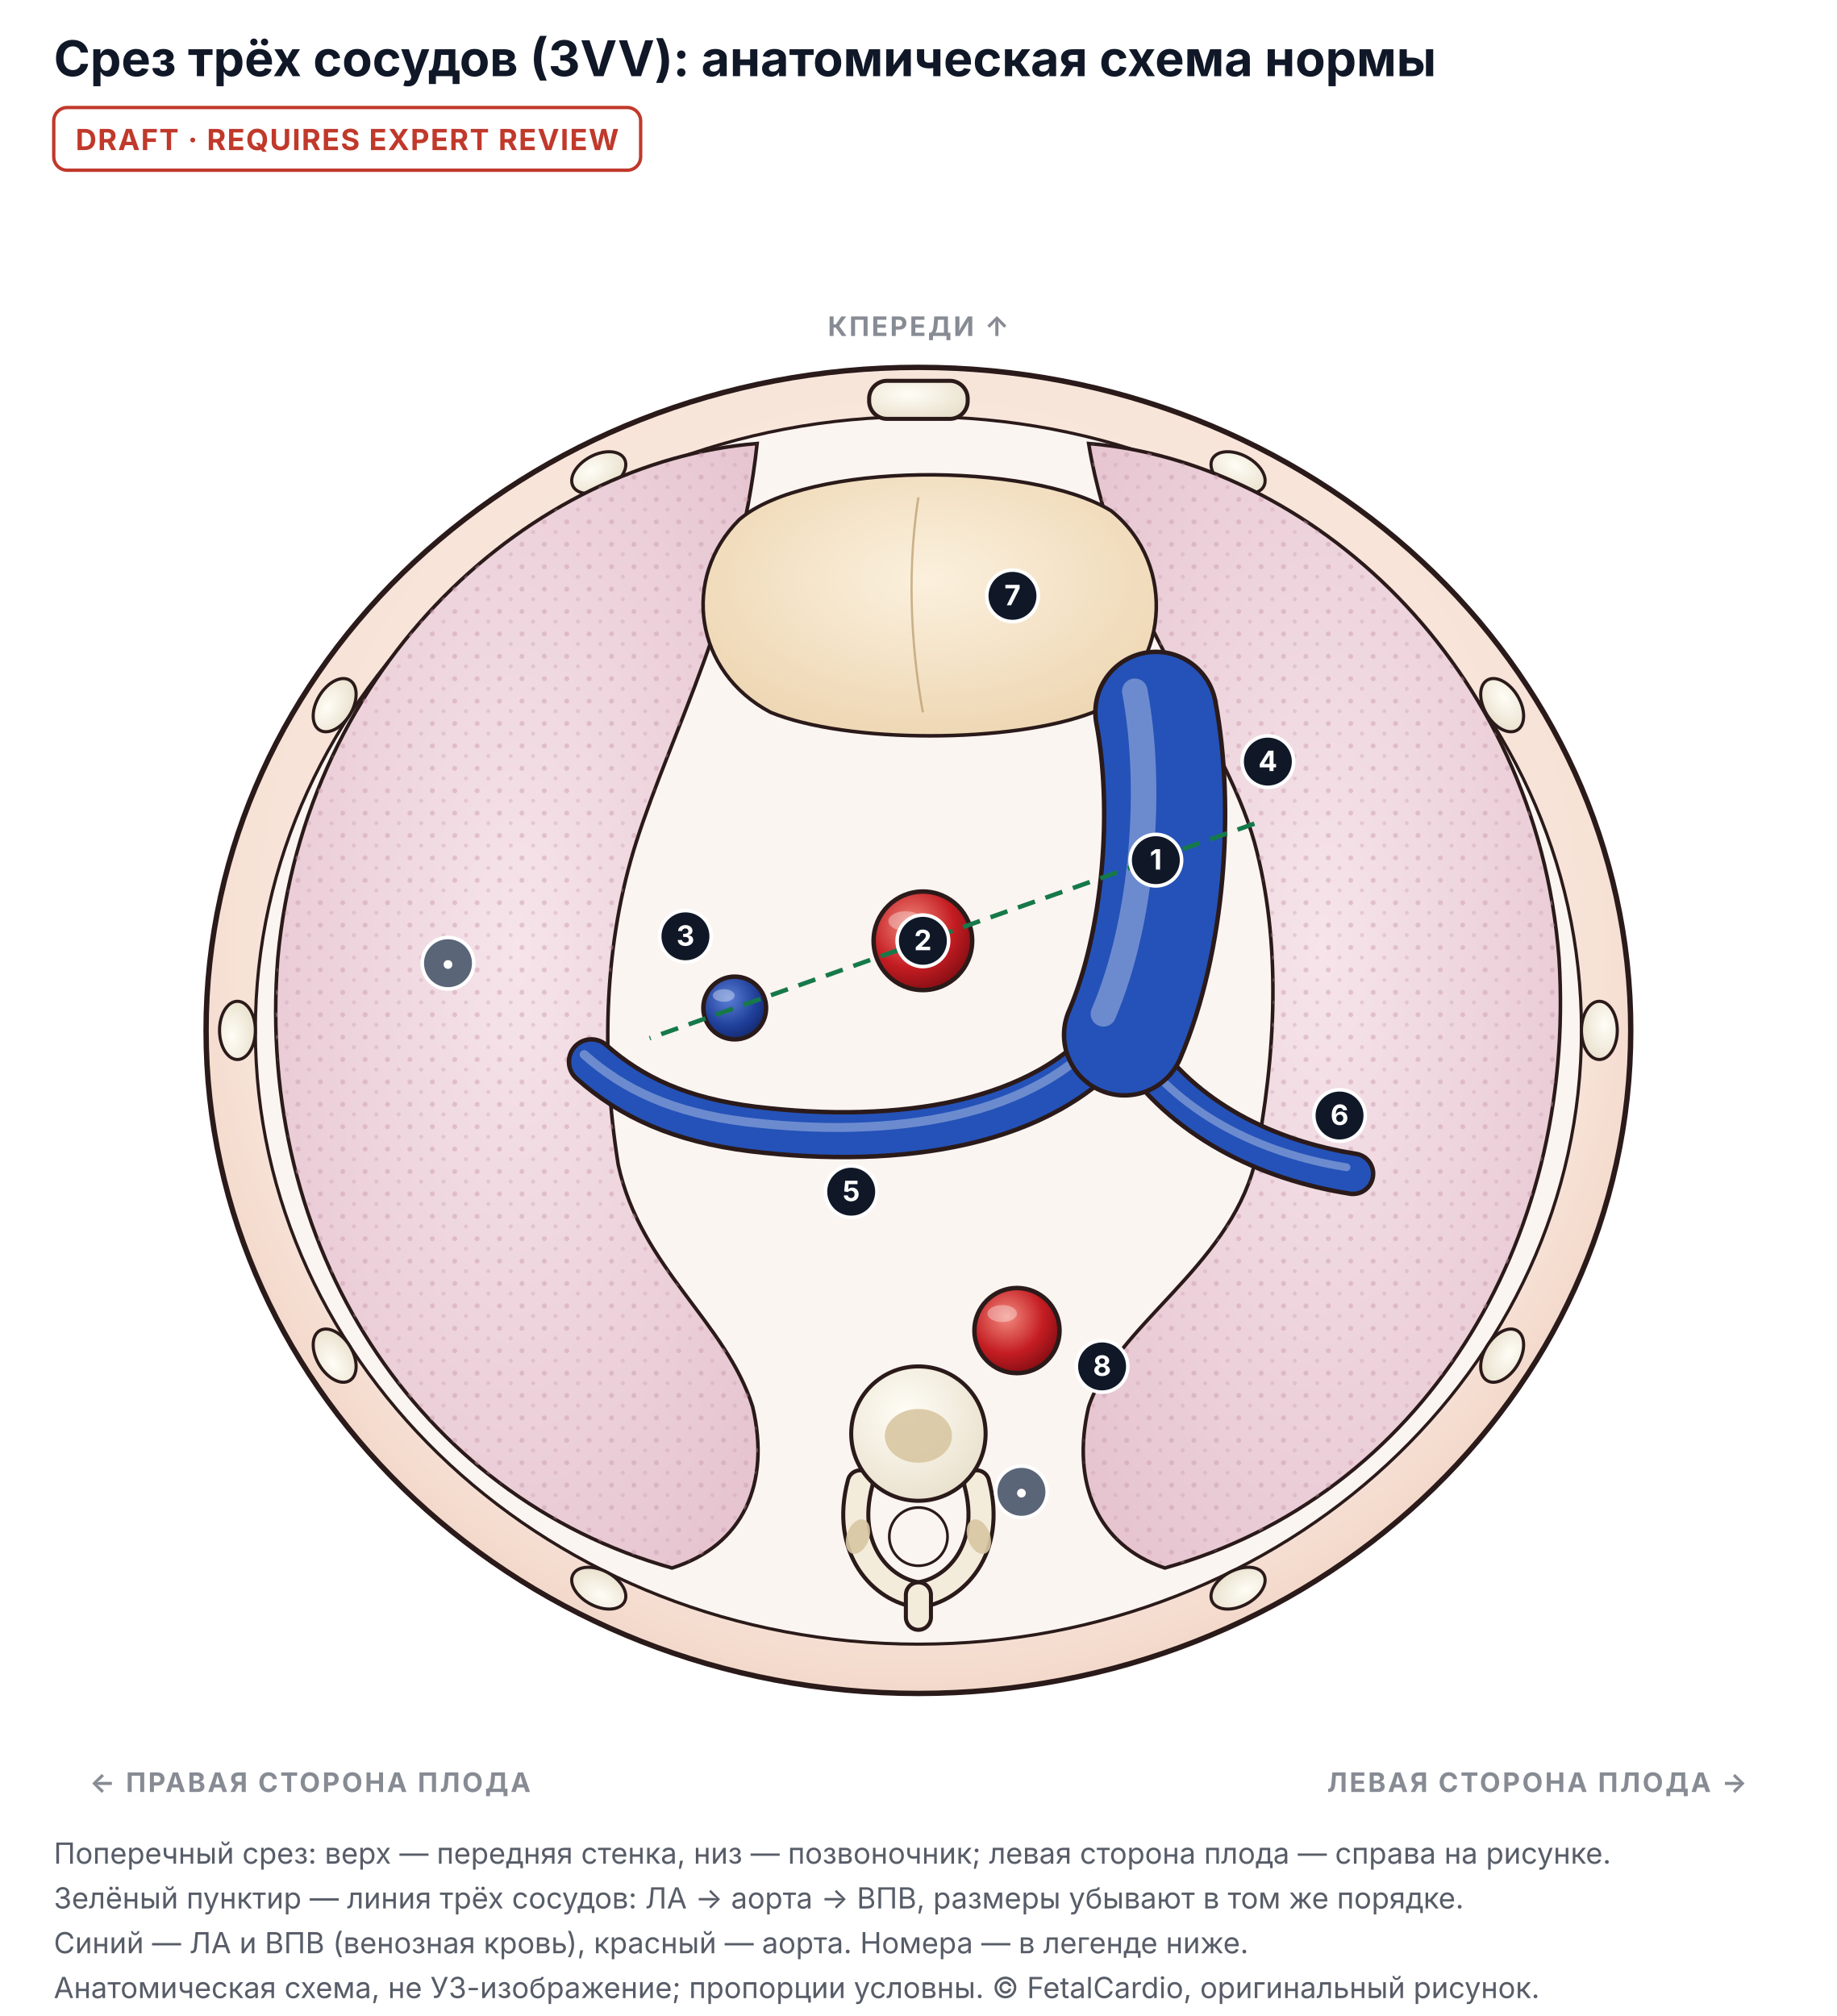
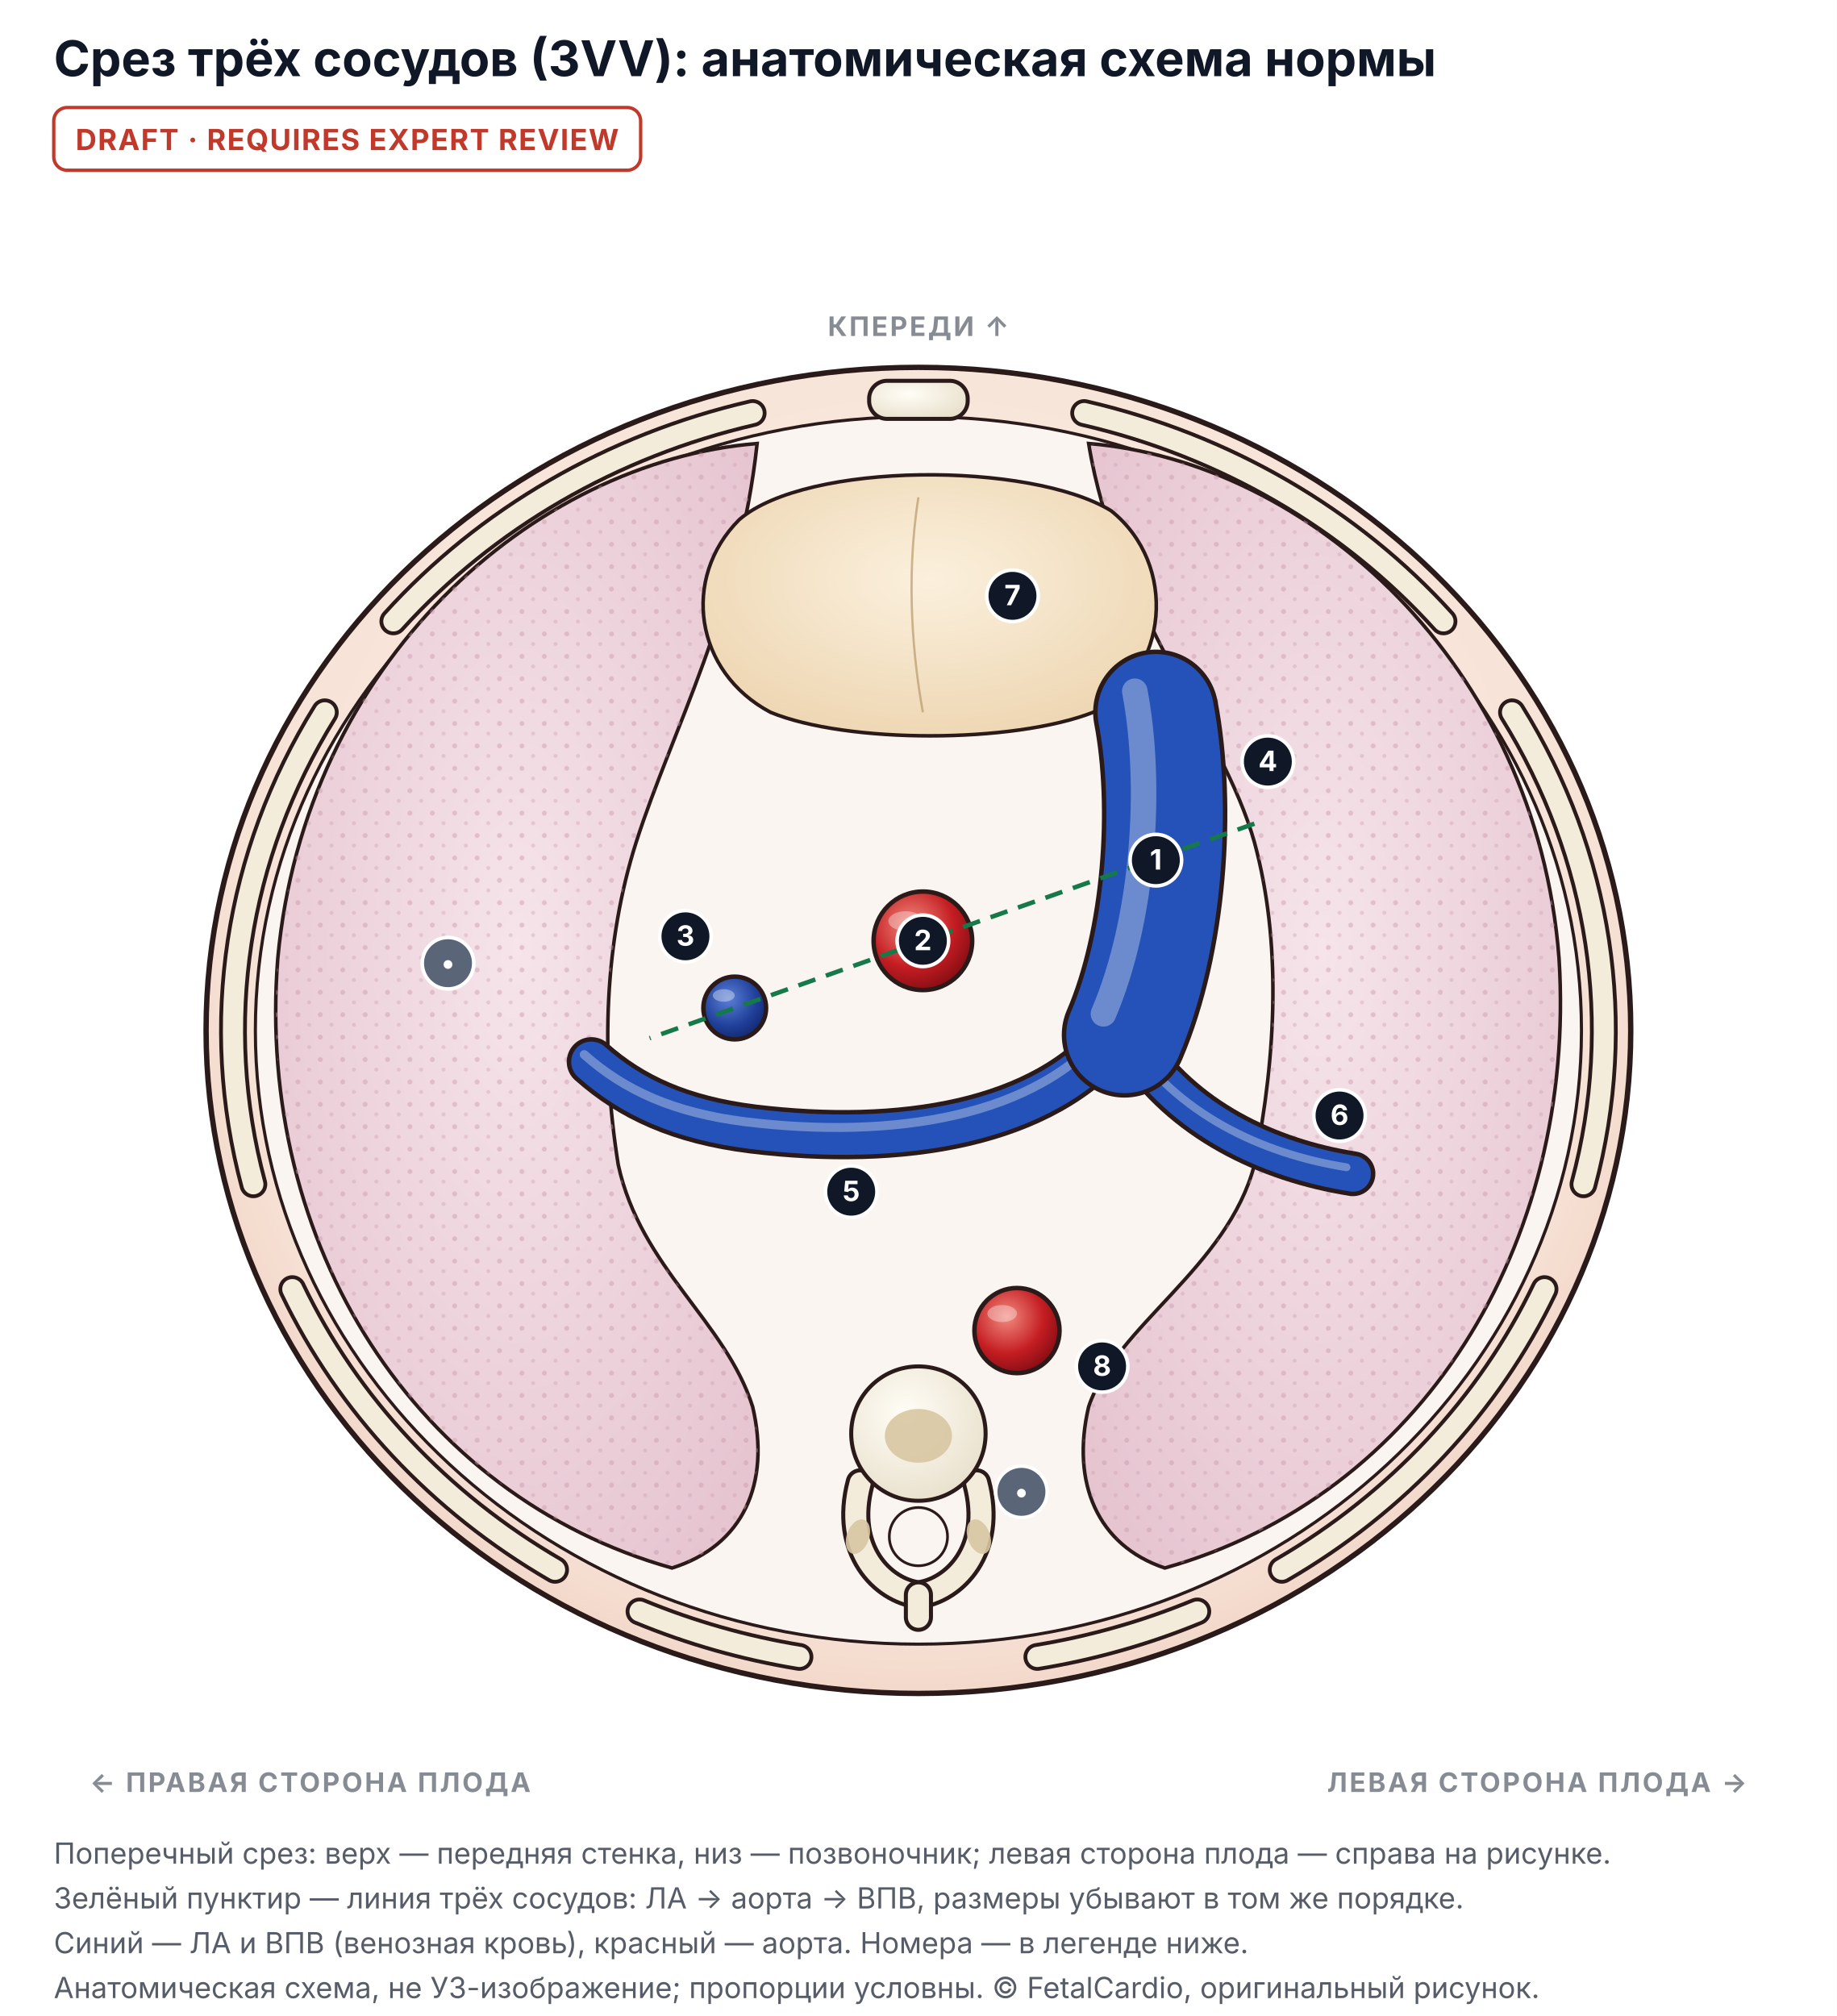
<svg xmlns="http://www.w3.org/2000/svg" viewBox="0 0 820 900" role="img" aria-labelledby="t-3vv-normal d-3vv-normal" font-family="Inter, system-ui, -apple-system, 'Segoe UI', Roboto, sans-serif" data-status="draft">
  <defs>
    <radialGradient id="g-myo" gradientUnits="userSpaceOnUse" cx="430" cy="300" r="380">
      <stop offset="0" stop-color="#fdf2ee" />
      <stop offset=".6" stop-color="#f6dcd4" />
      <stop offset="1" stop-color="#e9bfb3" />
    </radialGradient>
    <radialGradient id="g-blue" gradientUnits="userSpaceOnUse" cx="350" cy="330" r="260">
      <stop offset="0" stop-color="#4f7fe0" />
      <stop offset=".55" stop-color="#2452b8" />
      <stop offset="1" stop-color="#143584" />
    </radialGradient>
    <radialGradient id="g-red" gradientUnits="userSpaceOnUse" cx="570" cy="330" r="260">
      <stop offset="0" stop-color="#ec5a4c" />
      <stop offset=".55" stop-color="#c41d22" />
      <stop offset="1" stop-color="#7f0c12" />
    </radialGradient>
    <linearGradient id="g-fo" x1="0" x2="1">
      <stop offset="0" stop-color="#2452b8" />
      <stop offset="1" stop-color="#c41d22" />
    </linearGradient>
    <linearGradient id="g-vein" x1="0" x2="0" y1="0" y2="1">
      <stop offset="0" stop-color="#c41d22" />
      <stop offset="1" stop-color="#e2483f" />
    </linearGradient>
    <radialGradient id="g-ao" cx=".38" cy=".34" r=".72">
      <stop offset="0" stop-color="#f28a7e" />
      <stop offset=".6" stop-color="#c41d22" />
      <stop offset="1" stop-color="#7f0c12" />
    </radialGradient>
    <pattern id="p-fib" width="9" height="9" patternUnits="userSpaceOnUse" patternTransform="rotate(32)">
      <path d="M0,4.5 H9" stroke="#c98e80" stroke-width=".7" opacity=".55" />
      <path d="M0,1 H4" stroke="#b97a6c" stroke-width=".5" opacity=".35" />
    </pattern>
    <pattern id="p-sheen" width="7" height="7" patternUnits="userSpaceOnUse" patternTransform="rotate(-20)">
      <path d="M0,3.5 H7" stroke="#ffffff" stroke-width=".6" opacity=".12" />
    </pattern>
    <filter id="f-soft" x="-10%" y="-10%" width="120%" height="125%">
      <feDropShadow dx="0" dy="6" stdDeviation="8" flood-color="#3a1414" flood-opacity=".25" />
    </filter>
    <filter id="f-ish" x="-10%" y="-10%" width="120%" height="120%">
      <feGaussianBlur stdDeviation="6" />
    </filter>
    <clipPath id="c-rv">
      <path d="M 448.0,360.0 448.0,358.4 448.2,356.8 448.6,355.2 448.8,353.6 448.8,352.0 448.8,350.4 448.8,348.8 448.9,347.1 449.0,345.5 448.6,343.9 449.0,342.3 449.7,340.8 450.6,339.3 450.8,337.7 450.2,336.0 449.8,334.3 449.6,332.6 449.5,331.0 449.7,329.4 451.3,328.0 451.8,326.5 452.4,324.9 453.1,323.4 453.3,321.8 453.0,320.2 452.8,318.5 452.7,316.9 452.8,315.3 453.0,313.7 452.1,311.9 452.9,310.4 453.9,308.9 455.2,307.5 455.2,305.9 454.3,304.1 453.8,302.4 453.4,300.8 453.4,299.1 453.6,297.5 454.6,296.1 455.4,294.6 456.3,293.1 457.6,291.7 457.6,290.0 456.8,288.3 456.3,286.6 456.0,284.9 456.0,283.3 456.3,281.7 457.8,280.3 458.4,278.8 459.2,277.3 460.2,275.8 460.2,274.2 459.7,272.5 459.4,270.8 459.3,269.2 459.4,267.6 459.7,266.0 458.6,264.2 459.5,262.7 460.8,261.3 462.3,259.9 462.1,258.2 461.1,256.5 460.5,254.8 460.1,253.1 460.1,251.5 460.4,249.9 462.6,248.6 463.2,247.0 464.0,245.5 465.0,244.1 464.9,242.4 464.5,240.8 464.3,239.1 464.2,237.5 464.3,235.9 464.6,234.3 463.8,232.5 464.7,231.0 465.8,229.6 467.3,228.2 466.9,226.5 466.2,224.8 465.7,223.1 465.5,221.4 465.6,219.8 465.9,218.2 467.5,216.9 468.2,215.3 468.9,213.8 469.9,212.3 469.7,210.7 469.4,209.0 469.3,207.4 469.3,205.8 469.4,204.2 469.7,202.6 470.2,201.0 470.8,199.5 471.5,198.0 472.3,196.5 472.2,194.8 472.0,193.2 471.9,191.5 472.0,189.9 472.2,188.3 472.5,186.8 472.3,185.1 473.0,183.6 473.8,182.1 474.7,180.6 474.5,179.0 474.3,177.3 474.3,175.7 474.4,174.1 474.7,172.5 475.0,170.9 475.1,169.3 475.8,167.8 476.5,166.3 477.2,164.7 477.2,163.1 477.4,161.5 478.0,160.0 475.8,159.2 474.3,158.4 473.0,157.7 472.1,156.9 471.7,155.8 471.7,154.4 472.0,152.4 470.9,151.6 468.7,152.6 465.6,155.7 464.0,157.0 463.0,157.7 462.3,157.5 461.7,156.5 461.2,154.5 460.5,151.8 459.5,148.3 458.0,148.4 456.6,151.4 455.5,155.2 454.3,156.5 453.0,156.7 451.4,156.0 449.5,154.7 447.3,152.9 444.8,151.2 442.2,149.9 440.0,150.0 438.8,151.4 437.5,152.6 436.1,153.8 434.7,154.9 433.2,155.7 431.6,156.4 429.9,156.8 428.0,156.8 426.5,157.8 426.0,160.6 425.1,162.7 424.1,164.5 422.9,165.9 421.5,166.9 419.8,167.5 417.9,167.5 415.6,167.0 413.0,165.9 411.8,167.3 410.1,168.0 409.0,169.5 407.7,170.9 406.4,172.1 404.9,173.0 403.3,173.6 401.5,174.0 399.5,174.2 397.3,174.0 396.1,175.3 396.7,179.8 396.4,182.6 395.6,184.7 394.6,186.3 393.1,187.2 391.2,187.5 388.9,187.0 386.1,185.9 382.8,184.0 382.2,186.3 381.1,187.8 380.4,190.0 379.5,191.7 378.3,193.1 376.9,194.0 375.1,194.5 373.0,194.5 370.6,194.0 367.9,193.1 367.2,195.2 366.5,197.3 365.9,199.3 365.0,201.0 363.8,202.3 362.4,203.2 360.6,203.8 358.6,203.9 356.3,203.7 353.7,203.0 353.1,205.1 352.7,207.5 352.2,209.5 351.3,211.2 350.2,212.5 348.8,213.5 347.1,214.0 345.1,214.2 342.8,214.0 340.1,213.3 339.8,215.6 340.3,218.9 340.1,221.2 339.5,223.1 338.6,224.5 337.2,225.4 335.4,225.8 333.2,225.7 330.6,225.3 327.4,224.2 327.7,227.0 330.0,231.9 330.5,234.8 330.4,237.0 329.7,238.5 328.3,239.3 326.2,239.4 323.4,238.8 320.0,237.6 315.6,235.4 317.3,239.4 316.1,240.4 315.9,242.4 315.5,244.1 314.6,245.4 313.4,246.4 311.7,247.0 309.7,247.2 307.4,247.2 304.5,246.7 305.2,249.4 307.2,253.1 307.7,255.5 307.6,257.4 307.0,258.7 305.7,259.6 303.8,260.0 301.4,259.9 298.5,259.6 294.7,258.6 296.7,261.9 298.0,264.7 298.6,266.9 298.7,268.7 298.1,270.0 296.9,270.9 295.1,271.3 292.7,271.5 289.9,271.4 286.5,271.0 288.5,273.9 288.6,275.6 288.9,277.4 288.8,279.0 288.2,280.2 287.2,281.2 285.8,282.0 284.0,282.6 281.8,283.1 279.5,283.5 280.8,285.7 282.1,287.8 282.6,289.5 282.6,291.0 282.1,292.2 281.1,293.3 279.8,294.2 278.1,294.9 276.0,295.6 274.1,296.3 275.4,298.3 274.7,299.4 274.7,300.9 274.5,302.2 274.1,303.5 273.5,304.7 272.7,305.9 271.8,307.0 270.8,308.2 270.0,309.4 270.3,310.8 270.4,312.2 270.3,313.5 270.0,314.8 269.6,316.1 269.2,317.4 268.6,318.7 268.0,320.0 268.9,322.1 269.2,324.2 269.3,326.2 269.0,328.2 268.4,330.2 267.6,332.1 268.8,334.1 269.8,336.0 270.7,337.9 270.5,339.8 270.8,341.6 270.9,343.5 270.6,345.3 270.1,347.1 269.2,349.0 268.2,350.8 269.9,352.4 271.2,354.0 272.2,355.6 272.5,357.2 272.9,358.9 273.0,360.5 272.8,362.2 272.3,363.9 271.5,365.6 270.7,367.4 272.4,368.7 273.8,369.9 274.9,371.2 276.7,372.2 277.2,373.6 277.3,375.0 277.1,376.6 276.5,378.3 275.6,380.0 274.8,381.8 276.8,382.5 278.3,383.4 279.5,384.4 279.8,385.6 280.3,386.8 280.6,388.1 280.6,389.5 280.5,390.9 280.3,392.4 280.2,393.9 281.5,394.5 282.5,395.4 283.2,396.3 283.5,397.5 283.9,398.6 284.0,400.0 285.6,399.6 287.1,399.2 288.7,398.9 290.2,398.5 291.8,398.1 293.4,397.7 294.9,397.3 296.5,397.0 298.1,396.6 299.6,396.2 301.2,395.8 302.7,395.4 304.3,395.0 305.9,394.7 307.4,394.3 309.0,393.9 310.6,393.5 312.1,393.1 313.7,392.8 315.2,392.4 316.8,392.0 318.4,391.6 319.9,391.2 321.5,390.9 323.0,390.5 324.6,390.1 326.2,389.7 327.7,389.3 329.3,389.0 330.9,388.6 332.4,388.2 334.0,387.8 335.5,387.4 337.1,387.0 338.7,386.7 340.2,386.3 341.8,385.9 343.4,385.5 344.9,385.1 346.5,384.8 348.0,384.4 349.6,384.0 351.2,383.6 352.7,383.2 354.3,382.9 355.8,382.5 357.4,382.1 359.0,381.7 360.5,381.3 362.1,381.0 363.7,380.6 365.2,380.2 366.8,379.8 368.3,379.4 369.9,379.0 371.5,378.7 373.0,378.3 374.6,377.9 376.2,377.5 377.7,377.1 379.3,376.8 380.8,376.4 382.4,376.0 384.0,375.6 385.5,375.2 387.1,374.9 388.6,374.5 390.2,374.1 391.8,373.7 393.3,373.3 394.9,373.0 396.5,372.6 398.0,372.2 399.6,371.8 401.1,371.4 402.7,371.0 404.3,370.7 405.8,370.3 407.4,369.9 409.0,369.5 410.5,369.1 412.1,368.8 413.6,368.4 415.2,368.0 416.8,367.6 418.3,367.2 419.9,366.9 421.4,366.5 423.0,366.1 424.6,365.7 426.1,365.3 427.7,365.0 429.3,364.6 430.8,364.2 432.4,363.8 433.9,363.4 435.5,363.0 437.1,362.7 438.6,362.3 440.2,361.9 441.8,361.5 443.3,361.1 444.9,360.8 446.4,360.4 Z" />
    </clipPath>
    <clipPath id="c-lv">
      <path d="M 468.0,386.0 468.2,384.4 468.4,382.8 468.7,381.2 468.9,379.6 469.1,378.0 469.3,376.4 469.6,374.9 469.8,373.3 470.0,371.7 470.2,370.1 470.5,368.5 470.7,366.9 470.9,365.3 471.1,363.7 471.3,362.1 471.6,360.5 471.8,358.9 472.0,357.3 472.2,355.7 472.5,354.2 472.7,352.6 472.9,351.0 473.1,349.4 473.4,347.8 473.6,346.2 473.8,344.6 474.0,343.0 474.2,341.4 474.5,339.8 474.7,338.2 474.9,336.6 475.1,335.0 475.4,333.5 475.6,331.9 475.8,330.3 476.0,328.7 476.2,327.1 476.5,325.5 476.7,323.9 476.9,322.3 477.1,320.7 477.4,319.1 477.6,317.5 477.8,315.9 478.0,314.3 478.3,312.8 478.5,311.2 478.7,309.6 478.9,308.0 479.1,306.4 479.4,304.8 479.6,303.2 479.8,301.6 480.0,300.0 480.3,298.4 480.5,296.8 480.7,295.2 480.9,293.6 481.2,292.1 481.4,290.5 481.6,288.9 481.8,287.3 482.0,285.7 482.3,284.1 482.5,282.5 482.7,280.9 482.9,279.3 483.2,277.7 483.4,276.1 483.6,274.5 483.8,272.9 484.1,271.4 484.3,269.8 484.5,268.2 484.7,266.6 484.9,265.0 485.2,263.4 485.4,261.8 485.6,260.2 485.8,258.6 486.1,257.0 486.3,255.4 486.5,253.8 486.7,252.2 486.9,250.6 487.2,249.1 487.4,247.5 487.6,245.9 487.8,244.3 488.1,242.7 488.3,241.1 488.5,239.5 488.7,237.9 489.0,236.3 489.2,234.7 489.4,233.1 489.6,231.5 489.8,229.9 490.1,228.4 490.3,226.8 490.5,225.2 490.7,223.6 491.0,222.0 491.2,220.4 491.4,218.8 491.6,217.2 491.9,215.6 492.1,214.0 492.3,212.4 492.5,210.8 492.7,209.2 493.0,207.7 493.2,206.1 493.4,204.5 493.6,202.9 493.9,201.3 494.1,199.7 494.3,198.1 494.5,196.5 494.8,194.9 495.0,193.3 495.2,191.7 495.4,190.1 495.6,188.5 495.9,187.0 496.1,185.4 496.3,183.8 496.5,182.2 496.8,180.6 497.0,179.0 497.2,177.4 497.4,175.8 497.6,174.2 497.9,172.6 498.1,171.0 498.3,169.4 498.5,167.8 498.8,166.3 499.0,164.7 499.2,163.1 499.4,161.5 499.7,159.9 499.9,158.3 500.1,156.7 500.3,155.1 500.5,153.5 500.8,151.9 501.0,150.3 501.2,148.7 501.4,147.1 501.7,145.6 501.9,144.0 502.1,142.4 502.3,140.8 502.6,139.2 502.8,137.6 503.0,136.0 504.8,134.3 506.5,132.7 507.5,131.2 507.8,129.5 507.1,127.3 508.2,126.0 509.8,125.2 511.3,124.5 512.2,123.5 512.5,122.1 512.3,120.1 513.0,118.9 515.1,119.6 516.6,119.7 517.5,119.2 518.3,118.0 519.0,116.3 520.1,114.9 521.8,116.0 523.2,116.3 524.7,115.9 526.2,115.0 528.0,114.0 529.3,114.7 530.6,115.2 532.0,115.4 533.5,115.4 534.6,116.3 535.9,117.1 537.1,117.9 538.4,118.3 539.8,118.4 541.4,118.1 542.4,119.2 543.4,120.4 544.4,121.6 545.7,122.1 547.1,122.2 548.8,121.7 549.9,122.6 550.7,124.3 552.2,124.2 553.4,124.8 554.8,125.2 556.3,125.4 557.6,125.9 558.4,127.2 559.0,128.8 560.1,129.6 561.4,130.1 563.0,130.2 564.7,130.2 565.1,132.1 565.8,133.5 567.1,134.1 568.3,134.7 569.7,135.1 571.5,135.2 572.0,136.8 572.6,138.2 572.0,141.1 573.2,141.9 574.9,142.0 577.3,141.5 577.8,143.0 577.6,145.3 578.2,146.6 579.2,147.6 580.8,148.0 583.0,147.9 584.3,148.7 583.8,151.1 585.6,151.4 586.5,152.6 587.7,153.5 589.2,154.1 590.7,154.8 590.8,156.6 591.2,158.2 589.2,161.6 590.6,162.3 592.9,162.5 596.3,161.9 594.7,164.8 594.0,167.1 594.3,168.7 595.4,169.7 597.5,170.2 600.6,170.0 600.2,172.0 599.2,174.5 600.1,175.7 600.9,177.0 602.6,177.8 605.0,178.2 605.8,179.6 604.9,181.9 604.8,183.7 605.4,185.1 606.8,186.1 609.0,186.8 610.8,187.8 609.6,190.1 609.2,192.1 611.1,192.9 612.1,194.3 613.6,195.4 615.5,196.3 614.8,198.4 614.7,200.3 615.5,201.7 616.2,203.2 617.4,204.5 619.0,205.7 618.9,207.5 618.8,209.4 617.4,211.6 618.1,213.2 619.5,214.5 621.6,215.6 621.9,217.3 621.0,219.4 622.2,220.8 622.7,222.4 623.6,224.0 624.8,225.4 625.7,227.0 625.2,228.9 624.8,230.8 625.1,232.6 625.9,234.2 627.1,235.7 628.5,237.2 627.8,239.2 627.5,241.1 627.5,242.9 628.1,244.6 629.2,246.2 630.6,247.8 630.1,249.7 629.8,251.6 630.3,253.4 630.7,255.1 631.4,256.9 632.3,258.6 632.4,260.4 632.2,262.3 631.3,264.3 631.6,266.1 632.3,267.9 633.4,269.7 633.8,271.5 633.2,273.4 633.1,275.3 633.2,277.2 633.7,279.0 634.5,280.9 635.1,282.7 634.7,284.6 634.5,286.6 634.2,288.5 634.6,290.4 635.2,292.3 635.8,294.2 635.7,296.1 636.0,298.0 635.7,300.3 635.4,302.6 635.2,304.9 635.1,307.1 635.3,309.3 636.0,311.5 635.2,313.6 634.6,315.7 634.2,317.7 634.2,319.8 634.4,321.8 635.1,323.9 634.3,325.8 633.3,327.6 632.6,329.5 632.4,331.3 632.7,333.2 633.5,335.1 633.3,336.9 632.1,338.6 631.4,340.2 631.0,341.9 631.1,343.6 631.6,345.4 631.8,347.1 630.6,348.6 629.8,350.0 629.3,351.5 629.2,353.1 629.4,354.7 629.9,356.4 627.6,357.3 626.1,358.4 625.4,359.6 625.3,361.1 625.8,362.7 626.9,364.6 625.3,365.5 623.8,366.3 622.8,367.4 622.5,368.6 622.7,370.1 623.4,371.9 622.7,372.9 621.3,373.6 620.4,374.5 619.9,375.6 619.7,376.9 619.9,378.4 619.6,379.6 618.4,380.2 617.5,380.9 616.9,381.9 616.5,383.0 616.3,384.2 616.0,385.4 615.2,386.1 614.5,387.0 614.0,388.0 612.4,388.0 610.8,388.0 609.2,387.9 607.6,387.9 606.0,387.9 604.4,387.9 602.8,387.8 601.2,387.8 599.6,387.8 598.0,387.8 596.4,387.8 594.7,387.7 593.1,387.7 591.5,387.7 589.9,387.7 588.3,387.6 586.7,387.6 585.1,387.6 583.5,387.6 581.9,387.6 580.3,387.5 578.7,387.5 577.1,387.5 575.5,387.5 573.9,387.5 572.3,387.4 570.7,387.4 569.1,387.4 567.5,387.4 565.9,387.3 564.3,387.3 562.7,387.3 561.1,387.3 559.5,387.3 557.8,387.2 556.2,387.2 554.6,387.2 553.0,387.2 551.4,387.1 549.8,387.1 548.2,387.1 546.6,387.1 545.0,387.1 543.4,387.0 541.8,387.0 540.2,387.0 538.6,387.0 537.0,386.9 535.4,386.9 533.8,386.9 532.2,386.9 530.6,386.9 529.0,386.8 527.4,386.8 525.8,386.8 524.2,386.8 522.5,386.7 520.9,386.7 519.3,386.7 517.7,386.7 516.1,386.7 514.5,386.6 512.9,386.6 511.3,386.6 509.7,386.6 508.1,386.5 506.5,386.5 504.9,386.5 503.3,386.5 501.7,386.5 500.1,386.4 498.5,386.4 496.9,386.4 495.3,386.4 493.7,386.4 492.1,386.3 490.5,386.3 488.9,386.3 487.3,386.3 485.6,386.2 484.0,386.2 482.4,386.2 480.8,386.2 479.2,386.2 477.6,386.1 476.0,386.1 474.4,386.1 472.8,386.1 471.2,386.0 469.6,386.0 Z" />
    </clipPath>
    <clipPath id="c-ra">
      <path d="M 284,398.7 L 448,360.0 L 452,394.0 L 446,548.4 C 420,556.2 390,559.4 362,556.2 C 310,550.0 268,523.5 262,476.7 C 258,442.4 264,417.4 284,398.7 Z" />
    </clipPath>
    <clipPath id="c-la">
      <path d="M 468,386.0 L 614,388.0 C 648,414.3 658,476.7 640,515.7 C 622,553.1 560,564.0 500,560.9 C 478,559.4 462,553.1 454,548.4 L 462,394.0 Z" />
    </clipPath>
  </defs>
  <style>
.bg{fill:var(--sv-bg,#ffffff)}
.myo{fill:url(#g-myo);stroke:#2b1a1a;stroke-width:2.6;stroke-linejoin:round}
.fibr{fill:url(#p-fib);stroke:none}
.cavr{fill:url(#g-blue);stroke:#2b1a1a;stroke-width:1.4;stroke-linejoin:round}
.cavl{fill:url(#g-red);stroke:#2b1a1a;stroke-width:1.4;stroke-linejoin:round}
.sheen{fill:url(#p-sheen);stroke:none}
.ish{fill:none;stroke:#05102e;stroke-width:18;opacity:.35;filter:url(#f-ish)}
.ishl{fill:none;stroke:#3a0306;stroke-width:18;opacity:.35;filter:url(#f-ish)}
.endo2{fill:none;stroke:#ffffff;stroke-width:1;stroke-linejoin:round;opacity:.45}
.sep{fill:url(#g-myo);stroke:#2b1a1a;stroke-width:1.2}
.tje{stroke:#2b1a1a;fill:none;stroke-linecap:round}
.tj{stroke:#f3d2c9;fill:none;stroke-linecap:round}
.tjh{stroke:#ffffff;fill:none;stroke-linecap:round;opacity:.75}
.pm{fill:url(#g-myo);stroke:#2b1a1a;stroke-width:1.6}
.lfe{stroke:#2b1a1a;fill:none;stroke-width:7.2;stroke-linecap:round}
.lf{stroke:#fbfbff;fill:none;stroke-width:4.4;stroke-linecap:round}
.ch{stroke:#ffffff;stroke-width:1.1;opacity:.85}
.che{stroke:#2b1a1a;stroke-width:2.2;opacity:.35}
.flap{stroke:#fbfbff;fill:none;stroke-width:3.4;stroke-linecap:round}
.flape{stroke:#2b1a1a;fill:none;stroke-width:6;stroke-linecap:round}
.fo{fill:url(#g-fo);stroke:none}
.fib{fill:#fffaf2;stroke:#2b1a1a;stroke-width:1.2}
.avs{fill:rgba(255,190,60,.35);stroke:#8a5a00;stroke-width:1.2;stroke-dasharray:3 2}
.vo{stroke:#2b1a1a;fill:none;stroke-width:21;stroke-linecap:round}
.vm{stroke:url(#g-vein);fill:none;stroke-width:17;stroke-linecap:round}
.vh{stroke:#ffffff;fill:none;stroke-width:3;stroke-linecap:round;opacity:.35}
.vi{stroke:#e2483f;fill:none;stroke-width:9;stroke-linecap:round}
.ao{fill:url(#g-ao);stroke:#2b1a1a;stroke-width:2}
.an{stroke:#2b1a1a;stroke-width:1.8;fill:none}
.and{stroke:#2b1a1a;stroke-width:1.5;fill:none;stroke-dasharray:5 3}
.anf{fill:#2b1a1a}
.ant{fill:#2b1a1a;font-size:11px;font-weight:700}
.nb{fill:#101828;stroke:#ffffff;stroke-width:1.6}
.nb0{fill:#5b6578}
.nt{fill:#ffffff;font-size:12.5px;font-weight:700}
.hd{fill:var(--sv-text,#101828);font-size:22px;font-weight:700}
.om{fill:var(--sv-text,#101828);font-size:13px;opacity:.7}
.dr{fill:none;stroke:var(--sv-draft,#c0392b);stroke-width:1.5}
.drt{fill:var(--sv-draft,#c0392b);font-size:13px;font-weight:700;letter-spacing:.04em}
.ok{fill:none;stroke:#16794a;stroke-width:1.5}
.okt{fill:#16794a;font-size:12.5px;font-weight:700}
.cs{fill:var(--sv-text,#101828);font-size:12px;font-weight:700;letter-spacing:.08em;opacity:.5}
</style>
  <defs>
    <linearGradient id="g-vsd" x1="0" x2="1">
      <stop offset="0" stop-color="#2452b8" />
      <stop offset=".5" stop-color="#7a3a8c" />
      <stop offset="1" stop-color="#c41d22" />
    </linearGradient>
    <radialGradient id="g-hole" cx=".42" cy=".38" r=".7">
      <stop offset="0" stop-color="#ef6a5c" />
      <stop offset=".55" stop-color="#b3161c" />
      <stop offset="1" stop-color="#5c070b" />
    </radialGradient>
    <radialGradient id="g-sept" gradientUnits="userSpaceOnUse" cx="430" cy="440" r="380">
      <stop offset="0" stop-color="#fbe9e3" />
      <stop offset=".65" stop-color="#f1d0c6" />
      <stop offset="1" stop-color="#ddb0a3" />
    </radialGradient>
    <radialGradient id="g-pa" cx=".4" cy=".35" r=".75">
      <stop offset="0" stop-color="#6d93e6" />
      <stop offset=".6" stop-color="#2452b8" />
      <stop offset="1" stop-color="#143584" />
    </radialGradient>
  </defs>
  <style>
.hole{fill:url(#g-hole);stroke:#2b1a1a;stroke-width:2}
.holer{fill:none;stroke:#fff;stroke-width:1.2;opacity:.5}
.vsd{fill:url(#g-vsd);stroke:none}
.rim{stroke:#2b1a1a;stroke-width:2.2;fill:none;stroke-linecap:round}
.zone{fill:none;stroke:#5b2a1f;stroke-width:1.6;stroke-dasharray:7 5;opacity:.75}
.zt{fill:#5b2a1f;font-size:12px;font-weight:700;letter-spacing:.07em;opacity:.8}
.sept{fill:url(#g-sept);stroke:#2b1a1a;stroke-width:2}
.cut{fill:url(#g-myo);stroke:#2b1a1a;stroke-width:2.4;stroke-linejoin:round}
.cutf{fill:#e9bfb3;stroke:#2b1a1a;stroke-width:1.2}
.ves{stroke:#2b1a1a;stroke-width:2}
.ring{fill:none;stroke:#2b1a1a;stroke-width:1.6}
.cusp{fill:#fbfbff;stroke:#2b1a1a;stroke-width:1.4}
.fibrous{fill:#fffaf2;stroke:#2b1a1a;stroke-width:1.2}
.flow{stroke:#ffffff;stroke-width:2.2;fill:none;stroke-linecap:round;opacity:.9}
.flowh{fill:#ffffff;opacity:.9}
</style>
  <defs>
    <radialGradient id="g-sv" cx=".4" cy=".35" r=".75">
      <stop offset="0" stop-color="#5b7fd6" />
      <stop offset=".6" stop-color="#1f3f99" />
      <stop offset="1" stop-color="#0f2263" />
    </radialGradient>
    <radialGradient id="g-uv" cx=".4" cy=".35" r=".75">
      <stop offset="0" stop-color="#e76b78" />
      <stop offset=".6" stop-color="#b52845" />
      <stop offset="1" stop-color="#6d0f24" />
    </radialGradient>
    <radialGradient id="g-body" gradientUnits="userSpaceOnUse" cx="410" cy="420" r="380">
      <stop offset="0" stop-color="#fdf3ec" />
      <stop offset=".8" stop-color="#f7e2d6" />
      <stop offset="1" stop-color="#eccbb9" />
    </radialGradient>
    <radialGradient id="g-lung" cx=".5" cy=".45" r=".7">
      <stop offset="0" stop-color="#f6e4ea" />
      <stop offset="1" stop-color="#e5c3cf" />
    </radialGradient>
    <radialGradient id="g-liver" gradientUnits="userSpaceOnUse" cx="300" cy="360" r="300">
      <stop offset="0" stop-color="#c0675a" />
      <stop offset=".7" stop-color="#9c4337" />
      <stop offset="1" stop-color="#7a2e25" />
    </radialGradient>
    <radialGradient id="g-thy" cx=".5" cy=".4" r=".7">
      <stop offset="0" stop-color="#fbf0dd" />
      <stop offset="1" stop-color="#ecd3ad" />
    </radialGradient>
    <radialGradient id="g-stw" cx=".45" cy=".4" r=".7">
      <stop offset="0" stop-color="#f2c2b4" />
      <stop offset="1" stop-color="#d98f7e" />
    </radialGradient>
    <radialGradient id="g-fl" cx=".45" cy=".4" r=".7">
      <stop offset="0" stop-color="#3a4656" />
      <stop offset="1" stop-color="#1a222d" />
    </radialGradient>
    <radialGradient id="g-bone" cx=".4" cy=".35" r=".8">
      <stop offset="0" stop-color="#fffdf6" />
      <stop offset="1" stop-color="#e5dcc6" />
    </radialGradient>
    <pattern id="p-lung" width="10" height="10" patternUnits="userSpaceOnUse">
      <circle cx="3" cy="3" r="1.1" fill="#c99aab" opacity=".45" />
      <circle cx="8" cy="7.5" r=".9" fill="#c99aab" opacity=".35" />
    </pattern>
    <pattern id="p-liver" width="12" height="12" patternUnits="userSpaceOnUse" patternTransform="rotate(18)">
      <path d="M0,6 H12" stroke="#ffffff" stroke-width=".6" opacity=".12" />
    </pattern>
  </defs>
  <style>
.skin{fill:url(#g-body);stroke:#2b1a1a;stroke-width:2.4}
.wall{fill:#f3d6c9;stroke:#2b1a1a;stroke-width:1;opacity:.9}
.cavity{fill:#fbf5f1;stroke:#2b1a1a;stroke-width:1.4}
.rib{fill:url(#g-bone);stroke:#2b1a1a;stroke-width:1.4}
+ .ribo{stroke:#2b1a1a;fill:none;stroke-linecap:round}
+ .ribi{stroke:#f3ecdb;fill:none;stroke-linecap:round}
.bone{fill:url(#g-bone);stroke:#2b1a1a;stroke-width:1.8}
.bonel{fill:none;stroke:#2b1a1a;stroke-width:13;stroke-linecap:round}
.bonei{fill:none;stroke:#f3ecdb;stroke-width:9.4;stroke-linecap:round}
.oss{fill:#d8c7a2;opacity:.9}
.canal{fill:#fbf5f1;stroke:#2b1a1a;stroke-width:1.2}
.lung{fill:url(#g-lung);stroke:#2b1a1a;stroke-width:1.6}
.lungt{fill:url(#p-lung)}
.thy{fill:url(#g-thy);stroke:#2b1a1a;stroke-width:1.6}
.thyl{fill:none;stroke:#b89a6c;stroke-width:1;opacity:.7}
.liver{fill:url(#g-liver);stroke:#2b1a1a;stroke-width:2}
.livert{fill:url(#p-liver)}
.stw{fill:url(#g-stw);stroke:#2b1a1a;stroke-width:2}
.stl{fill:url(#g-fl);stroke:#2b1a1a;stroke-width:1}
.trw{fill:#f4f1ea;stroke:#2b1a1a;stroke-width:2}
.trl{fill:#dfe8f6;stroke:#2b1a1a;stroke-width:1}
.trc{fill:none;stroke:#b9b2a2;stroke-width:3.4}
.vso{stroke:#2b1a1a;fill:none;stroke-linecap:round;stroke-linejoin:round}
.vsh{stroke:#ffffff;fill:none;stroke-linecap:round;opacity:.33}
.cut{stroke:#2b1a1a;stroke-width:1.6}
.mid{stroke:#2b1a1a;stroke-width:1.4;stroke-dasharray:6 5;fill:none;opacity:.55}
.lin{stroke:#16794a;stroke-width:2;stroke-dasharray:8 5;fill:none}
.ax{stroke:#c26a00;stroke-width:2.4;fill:none;stroke-linecap:round}
.axt{fill:#8a4a00;font-size:12.5px;font-weight:700}
.insb{fill:var(--sv-bg,#ffffff);stroke:#2b1a1a;stroke-width:1.2;opacity:.98}
.inst{fill:var(--sv-text,#101828);font-size:11.5px;font-weight:700;letter-spacing:.04em;opacity:.65}
.dir{fill:#2b1a1a;font-size:12px;font-weight:700;opacity:.75}
.sao{fill:none;stroke:#16c46e;stroke-width:3.4;stroke-linecap:round}
</style>
  <rect class="bg" x="0" y="0" width="820" height="900" />
  <g id="layer-header">
    <text class="hd" x="24" y="34">Срез трёх сосудов (3VV): анатомическая схема нормы</text>
    <rect class="dr" x="24" y="48" width="262" height="28" rx="6" />
    <text class="drt" x="155" y="67" text-anchor="middle">DRAFT · REQUIRES EXPERT REVIEW</text>
  </g>
  <text class="cs" x="410" y="150" text-anchor="middle">КПЕРЕДИ ↑</text>
  <text class="cs" x="40" y="800">← ПРАВАЯ СТОРОНА ПЛОДА</text>
  <text class="cs" x="780" y="800" text-anchor="end">ЛЕВАЯ СТОРОНА ПЛОДА →</text>
  <g id="heart">
    <g id="layer-body">
      <ellipse class="skin" cx="410" cy="460" rx="318" ry="296" />
      <ellipse class="cavity" cx="410" cy="460" rx="296" ry="274" />
-       <ellipse class="rib" cx="267.3" cy="211.0" rx="13" ry="8" transform="rotate(332 267.3 211.0)" />
-       <ellipse class="rib" cx="149.4" cy="314.8" rx="13" ry="8" transform="rotate(301 149.4 314.8)" />
-       <ellipse class="rib" cx="106.0" cy="460.0" rx="13" ry="8" transform="rotate(270 106.0 460.0)" />
-       <ellipse class="rib" cx="149.4" cy="605.2" rx="13" ry="8" transform="rotate(239 149.4 605.2)" />
-       <ellipse class="rib" cx="267.3" cy="709.0" rx="13" ry="8" transform="rotate(208 267.3 709.0)" />
-       <ellipse class="rib" cx="552.7" cy="211.0" rx="13" ry="8" transform="rotate(28 552.7 211.0)" />
-       <ellipse class="rib" cx="670.6" cy="314.8" rx="13" ry="8" transform="rotate(59 670.6 314.8)" />
-       <ellipse class="rib" cx="714.0" cy="460.0" rx="13" ry="8" transform="rotate(90 714.0 460.0)" />
-       <ellipse class="rib" cx="670.6" cy="605.2" rx="13" ry="8" transform="rotate(121 670.6 605.2)" />
-       <ellipse class="rib" cx="552.7" cy="709.0" rx="13" ry="8" transform="rotate(152 552.7 709.0)" />
+       <path class="ribo" stroke-width="12.4" d="M 484.0,184.4 A 306 284 0 0 1 644.4,277.4" />
+       <path class="ribi" stroke-width="9" d="M 484.0,184.4 A 306 284 0 0 1 644.4,277.4" />
+       <path class="ribo" stroke-width="12.4" d="M 175.6,277.4 A 306 284 0 0 1 336.0,184.4" />
+       <path class="ribi" stroke-width="9" d="M 175.6,277.4 A 306 284 0 0 1 336.0,184.4" />
+       <path class="ribo" stroke-width="12.4" d="M 675.0,318.0 A 306 284 0 0 1 706.9,528.7" />
+       <path class="ribi" stroke-width="9" d="M 675.0,318.0 A 306 284 0 0 1 706.9,528.7" />
+       <path class="ribo" stroke-width="12.4" d="M 113.1,528.7 A 306 284 0 0 1 145.0,318.0" />
+       <path class="ribi" stroke-width="9" d="M 113.1,528.7 A 306 284 0 0 1 145.0,318.0" />
+       <path class="ribo" stroke-width="12.4" d="M 689.5,575.5 A 306 284 0 0 1 572.2,700.8" />
+       <path class="ribi" stroke-width="9" d="M 689.5,575.5 A 306 284 0 0 1 572.2,700.8" />
+       <path class="ribo" stroke-width="12.4" d="M 247.8,700.8 A 306 284 0 0 1 130.5,575.5" />
+       <path class="ribi" stroke-width="9" d="M 247.8,700.8 A 306 284 0 0 1 130.5,575.5" />
+       <path class="ribo" stroke-width="12.4" d="M 534.5,719.4 A 306 284 0 0 1 463.1,739.7" />
+       <path class="ribi" stroke-width="9" d="M 534.5,719.4 A 306 284 0 0 1 463.1,739.7" />
+       <path class="ribo" stroke-width="12.4" d="M 356.9,739.7 A 306 284 0 0 1 285.5,719.4" />
+       <path class="ribi" stroke-width="9" d="M 356.9,739.7 A 306 284 0 0 1 285.5,719.4" />
      <rect class="bone" x="388" y="170" width="44" height="17" rx="8" />
    </g>
    <g id="layer-lungs">
      <g id="s-lungs" data-s="lungs">
        <path class="lung" d="M 338,198 C 238,206 136,296 124,428 C 114,556 186,668 300,700 C 332,690 344,662 336,628 C 324,590 286,566 276,520 C 268,470 270,420 284,376 C 300,326 330,272 338,198 Z" />
        <path class="lungt" d="M 338,198 C 238,206 136,296 124,428 C 114,556 186,668 300,700 C 332,690 344,662 336,628 C 324,590 286,566 276,520 C 268,470 270,420 284,376 C 300,326 330,272 338,198 Z" />
        <path class="lung" d="M 486,198 C 584,206 686,296 696,428 C 704,556 634,668 520,700 C 490,690 478,662 486,628 C 498,592 548,566 560,520 C 570,470 572,420 560,376 C 546,326 498,272 486,198 Z" />
        <path class="lungt" d="M 486,198 C 584,206 686,296 696,428 C 704,556 634,668 520,700 C 490,690 478,662 486,628 C 498,592 548,566 560,520 C 570,470 572,420 560,376 C 546,326 498,272 486,198 Z" />
      </g>
    </g>
    <g id="layer-spine">
      <g id="s-spine" data-s="spine">
        <path class="bonel" d="M 384,662 C 376,692 394,710 410,712 C 426,710 444,692 436,662" />
        <path class="bonei" d="M 384,662 C 376,692 394,710 410,712 C 426,710 444,692 436,662" />
        <path class="bonel" stroke-width="9" d="M 410,712 L 410,722" />
        <path class="bonei" stroke-width="5.4" d="M 410,712 L 410,722" />
        <circle class="canal" cx="410" cy="686" r="13" />
        <circle class="bone" cx="410" cy="640" r="30" />
        <ellipse class="oss" cx="410" cy="641" rx="15" ry="12" />
        <ellipse class="oss" cx="383" cy="686" rx="5" ry="8" transform="rotate(20 383 686)" />
        <ellipse class="oss" cx="437" cy="686" rx="5" ry="8" transform="rotate(-20 437 686)" />
      </g>
    </g>
    <g id="layer-mediastinum">
      <g id="s-thy" data-s="thy">
        <path class="thy" d="M 330,232 C 360,206 460,206 496,228 C 526,252 522,300 488,318 C 452,332 378,332 344,318 C 310,300 304,258 330,232 Z" />
        <path class="thyl" d="M 410,222 C 404,260 408,296 412,318" />
      </g>
    </g>
    <g id="layer-vessels">
      <g id="s-rpa" data-s="rpa">
        <path class="vso" stroke-width="22" d="M 498,462 C 466,502 402,512 336,504 C 304,500 282,490 264,474" />
        <path stroke="#2452b8" fill="none" stroke-linecap="round" stroke-linejoin="round" stroke-width="18" d="M 498,462 C 466,502 402,512 336,504 C 304,500 282,490 264,474" />
        <path class="vsh" stroke-width="4.0" d="M 498,462 C 466,502 402,512 336,504 C 304,500 282,490 264,474" transform="translate(-3.2 -3.2)" />
      </g>
      <g id="s-lpa" data-s="lpa">
        <path class="vso" stroke-width="20" d="M 506,466 C 528,500 566,518 604,524" />
        <path stroke="#2452b8" fill="none" stroke-linecap="round" stroke-linejoin="round" stroke-width="16" d="M 506,466 C 528,500 566,518 604,524" />
        <path class="vsh" stroke-width="3.5" d="M 506,466 C 528,500 566,518 604,524" transform="translate(-2.9 -2.9)" />
      </g>
      <g id="s-mpa" data-s="mpa">
        <path class="vso" stroke-width="56" d="M 516,318 C 524,360 520,420 502,462" />
        <path stroke="#2452b8" fill="none" stroke-linecap="round" stroke-linejoin="round" stroke-width="52" d="M 516,318 C 524,360 520,420 502,462" />
        <path class="vsh" stroke-width="11.4" d="M 516,318 C 524,360 520,420 502,462" transform="translate(-9.4 -9.4)" />
      </g>
      <g id="s-dao" data-s="dao">
        <circle cx="454" cy="594" r="19" fill="url(#g-ao)" stroke="#2b1a1a" stroke-width="2" />
        <ellipse cx="447.4" cy="586.4" rx="6.6" ry="3.8" fill="#fff" opacity=".35" />
      </g>
      <g id="s-ao" data-s="ao">
        <circle cx="412" cy="420" r="22" fill="url(#g-ao)" stroke="#2b1a1a" stroke-width="2" />
        <ellipse cx="404.3" cy="411.2" rx="7.7" ry="4.4" fill="#fff" opacity=".35" />
      </g>
      <g id="s-svc" data-s="svc">
        <circle cx="328" cy="450" r="14" fill="url(#g-sv)" stroke="#2b1a1a" stroke-width="2" />
        <ellipse cx="323.1" cy="444.4" rx="4.9" ry="2.8" fill="#fff" opacity=".35" />
      </g>
    </g>
    <g id="layer-annotations">
      <g id="s-line" data-s="line">
        <path class="lin" d="M 560,367.7 L 290,463.5" />
      </g>
    </g>
    <g id="layer-labels">
      <g id="lbl-mpa" class="lbl" data-s="mpa">
        <circle class="nb" cx="516" cy="384" r="11.5" />
        <text class="nt" x="516" y="388.2" text-anchor="middle">1</text>
      </g>
      <g id="lbl-ao" class="lbl" data-s="ao">
        <circle class="nb" cx="412" cy="420" r="11.5" />
        <text class="nt" x="412" y="424.2" text-anchor="middle">2</text>
      </g>
      <g id="lbl-svc" class="lbl" data-s="svc">
        <circle class="nb" cx="306" cy="418" r="11.5" />
        <text class="nt" x="306" y="422.2" text-anchor="middle">3</text>
      </g>
      <g id="lbl-line" class="lbl" data-s="line">
        <circle class="nb" cx="566" cy="340" r="11.5" />
        <text class="nt" x="566" y="344.2" text-anchor="middle">4</text>
      </g>
      <g id="lbl-rpa" class="lbl" data-s="rpa">
        <circle class="nb" cx="380" cy="532" r="11.5" />
        <text class="nt" x="380" y="536.2" text-anchor="middle">5</text>
      </g>
      <g id="lbl-lpa" class="lbl" data-s="lpa">
        <circle class="nb" cx="598" cy="498" r="11.5" />
        <text class="nt" x="598" y="502.2" text-anchor="middle">6</text>
      </g>
      <g id="lbl-thy" class="lbl" data-s="thy">
        <circle class="nb" cx="452" cy="266" r="11.5" />
        <text class="nt" x="452" y="270.2" text-anchor="middle">7</text>
      </g>
      <g id="lbl-dao" class="lbl" data-s="dao">
        <circle class="nb" cx="492" cy="610" r="11.5" />
        <text class="nt" x="492" y="614.2" text-anchor="middle">8</text>
      </g>
      <g id="lbl-lungs" class="lbl" data-s="lungs">
        <circle class="nb nb0" cx="200" cy="430" r="11.5" />
        <text class="nt" x="200" y="434.2" text-anchor="middle">•</text>
      </g>
      <g id="lbl-spine" class="lbl" data-s="spine">
        <circle class="nb nb0" cx="456" cy="666" r="11.5" />
        <text class="nt" x="456" y="670.2" text-anchor="middle">•</text>
      </g>
    </g>
  </g>
  <g id="layer-orientation">
    <text class="om" x="24" y="832">Поперечный срез: верх — передняя стенка, низ — позвоночник; левая сторона плода — справа на рисунке.</text>
    <text class="om" x="24" y="852">Зелёный пунктир — линия трёх сосудов: ЛА → аорта → ВПВ, размеры убывают в том же порядке.</text>
    <text class="om" x="24" y="872">Синий — ЛА и ВПВ (венозная кровь), красный — аорта. Номера — в легенде ниже.</text>
    <text class="om" x="24" y="892">Анатомическая схема, не УЗ-изображение; пропорции условны. © FetalCardio, оригинальный рисунок.</text>
  </g>
</svg>
